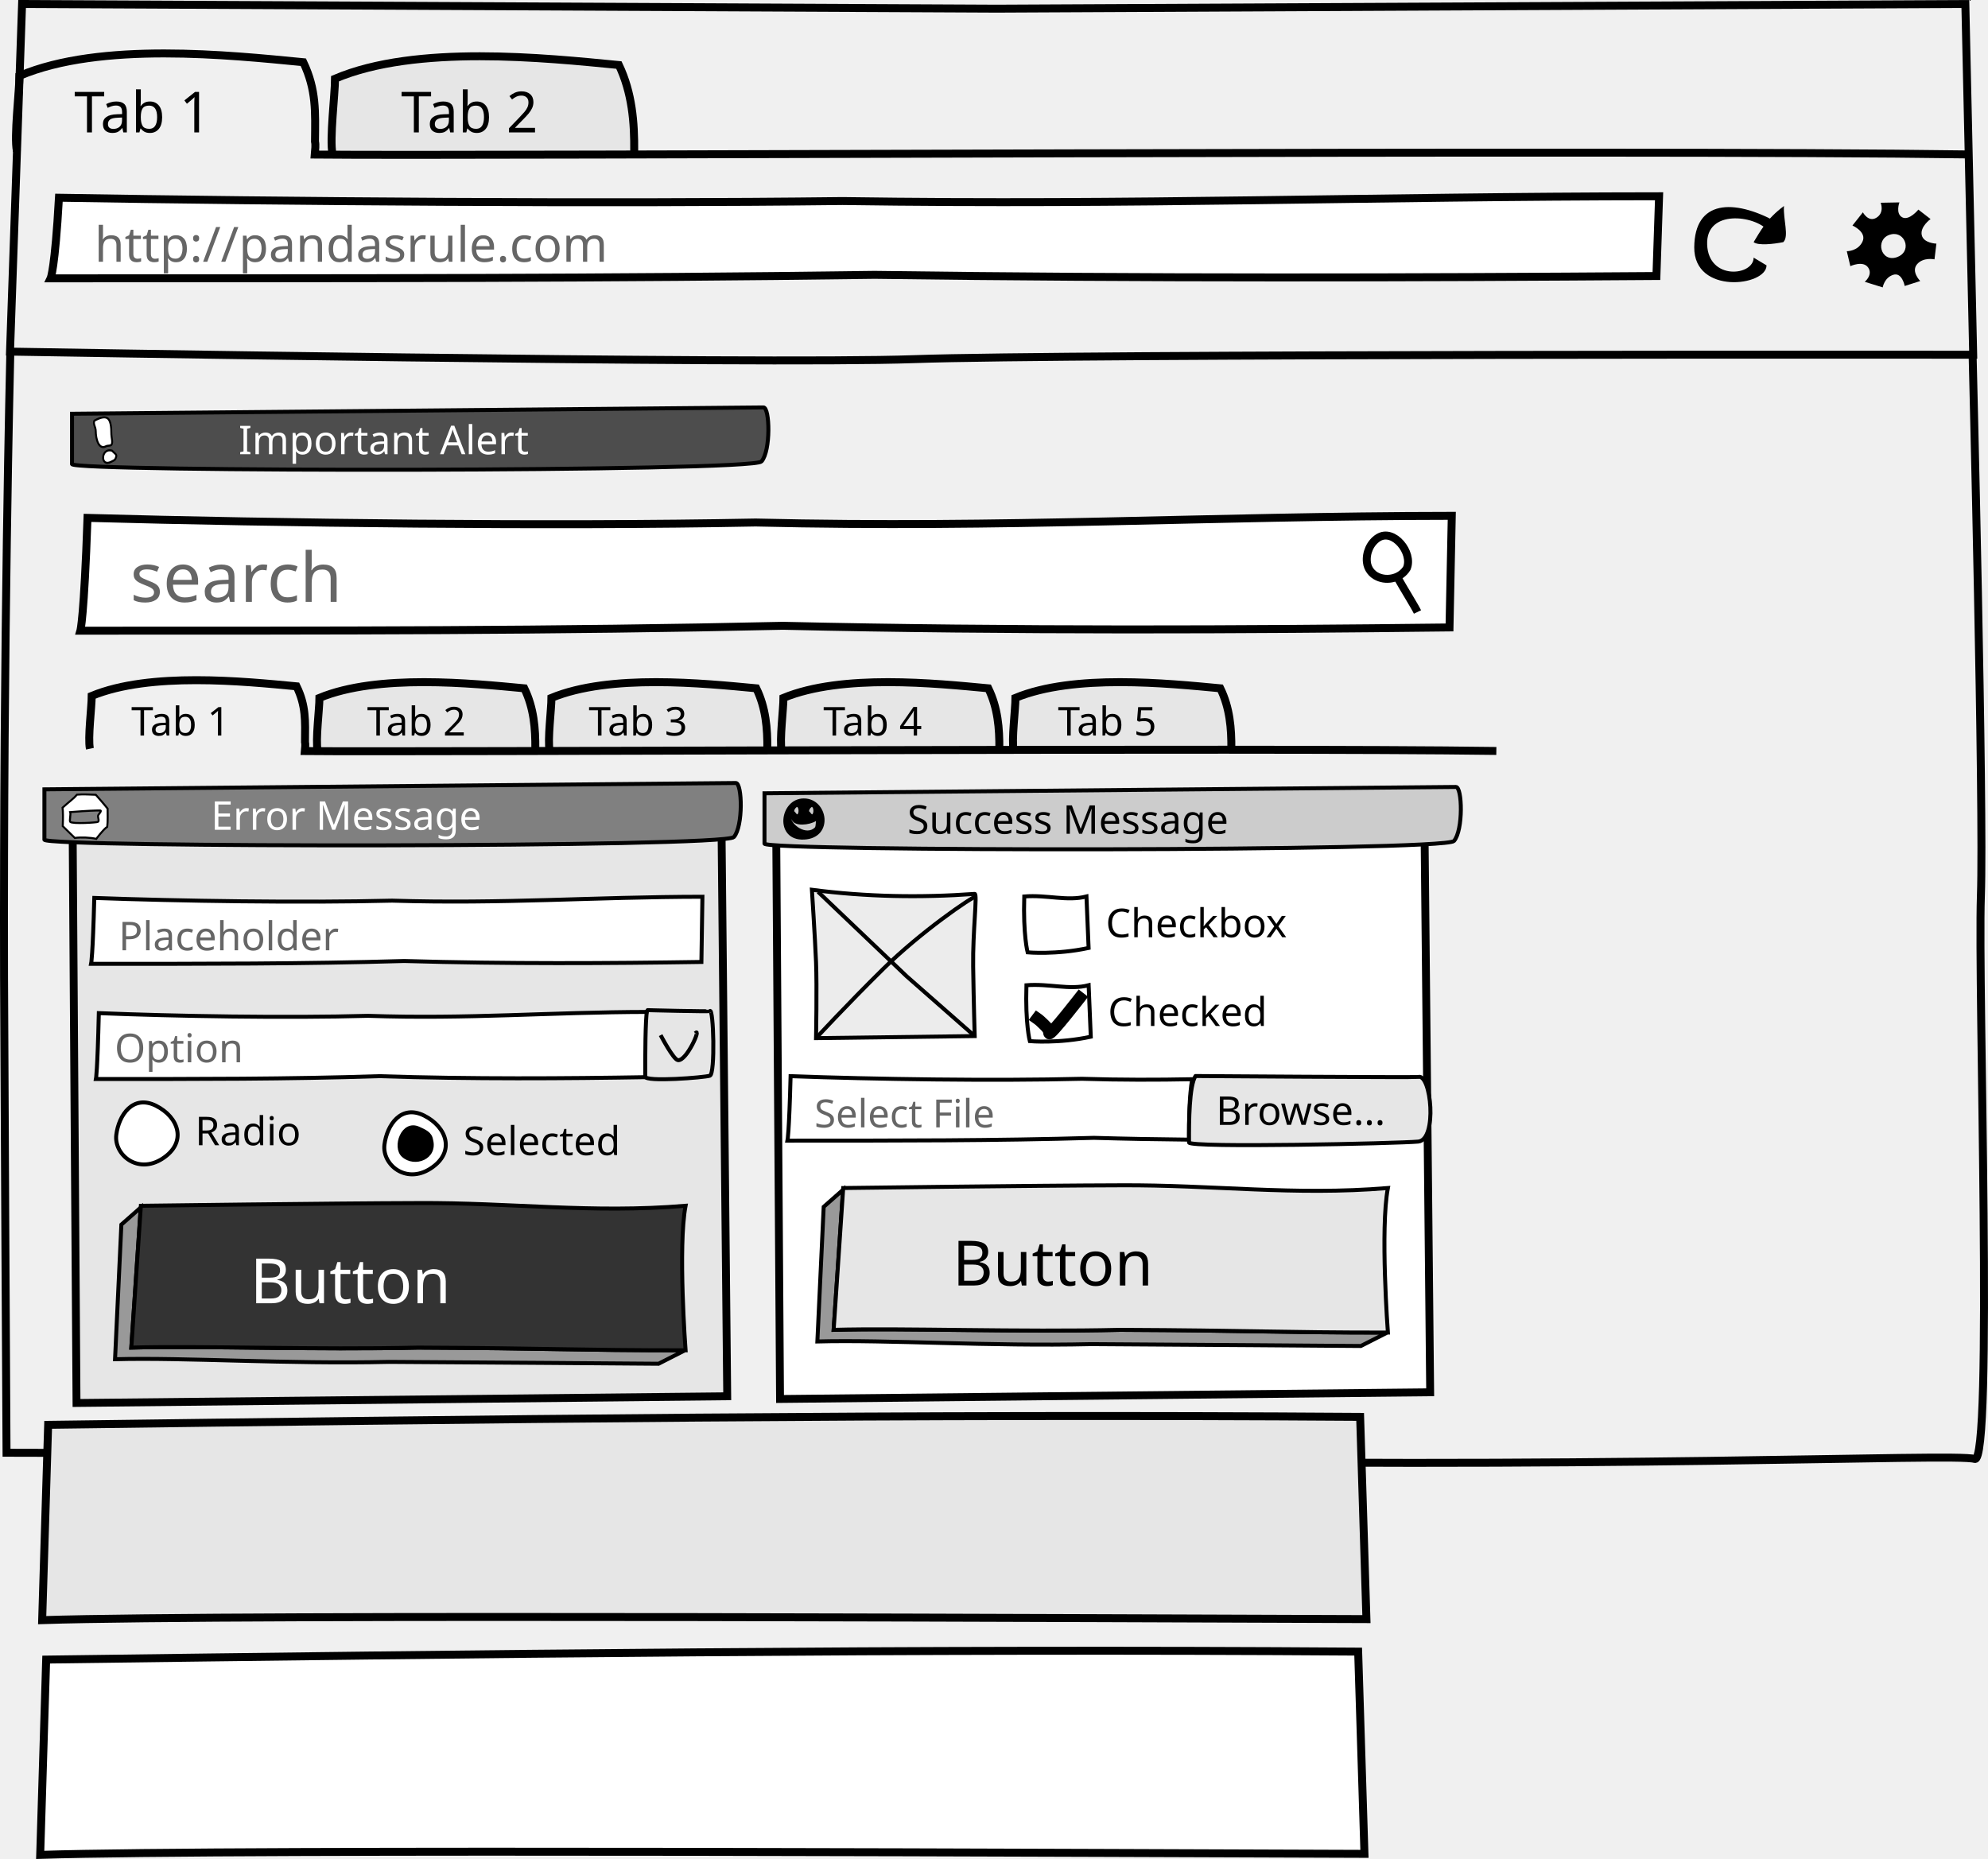
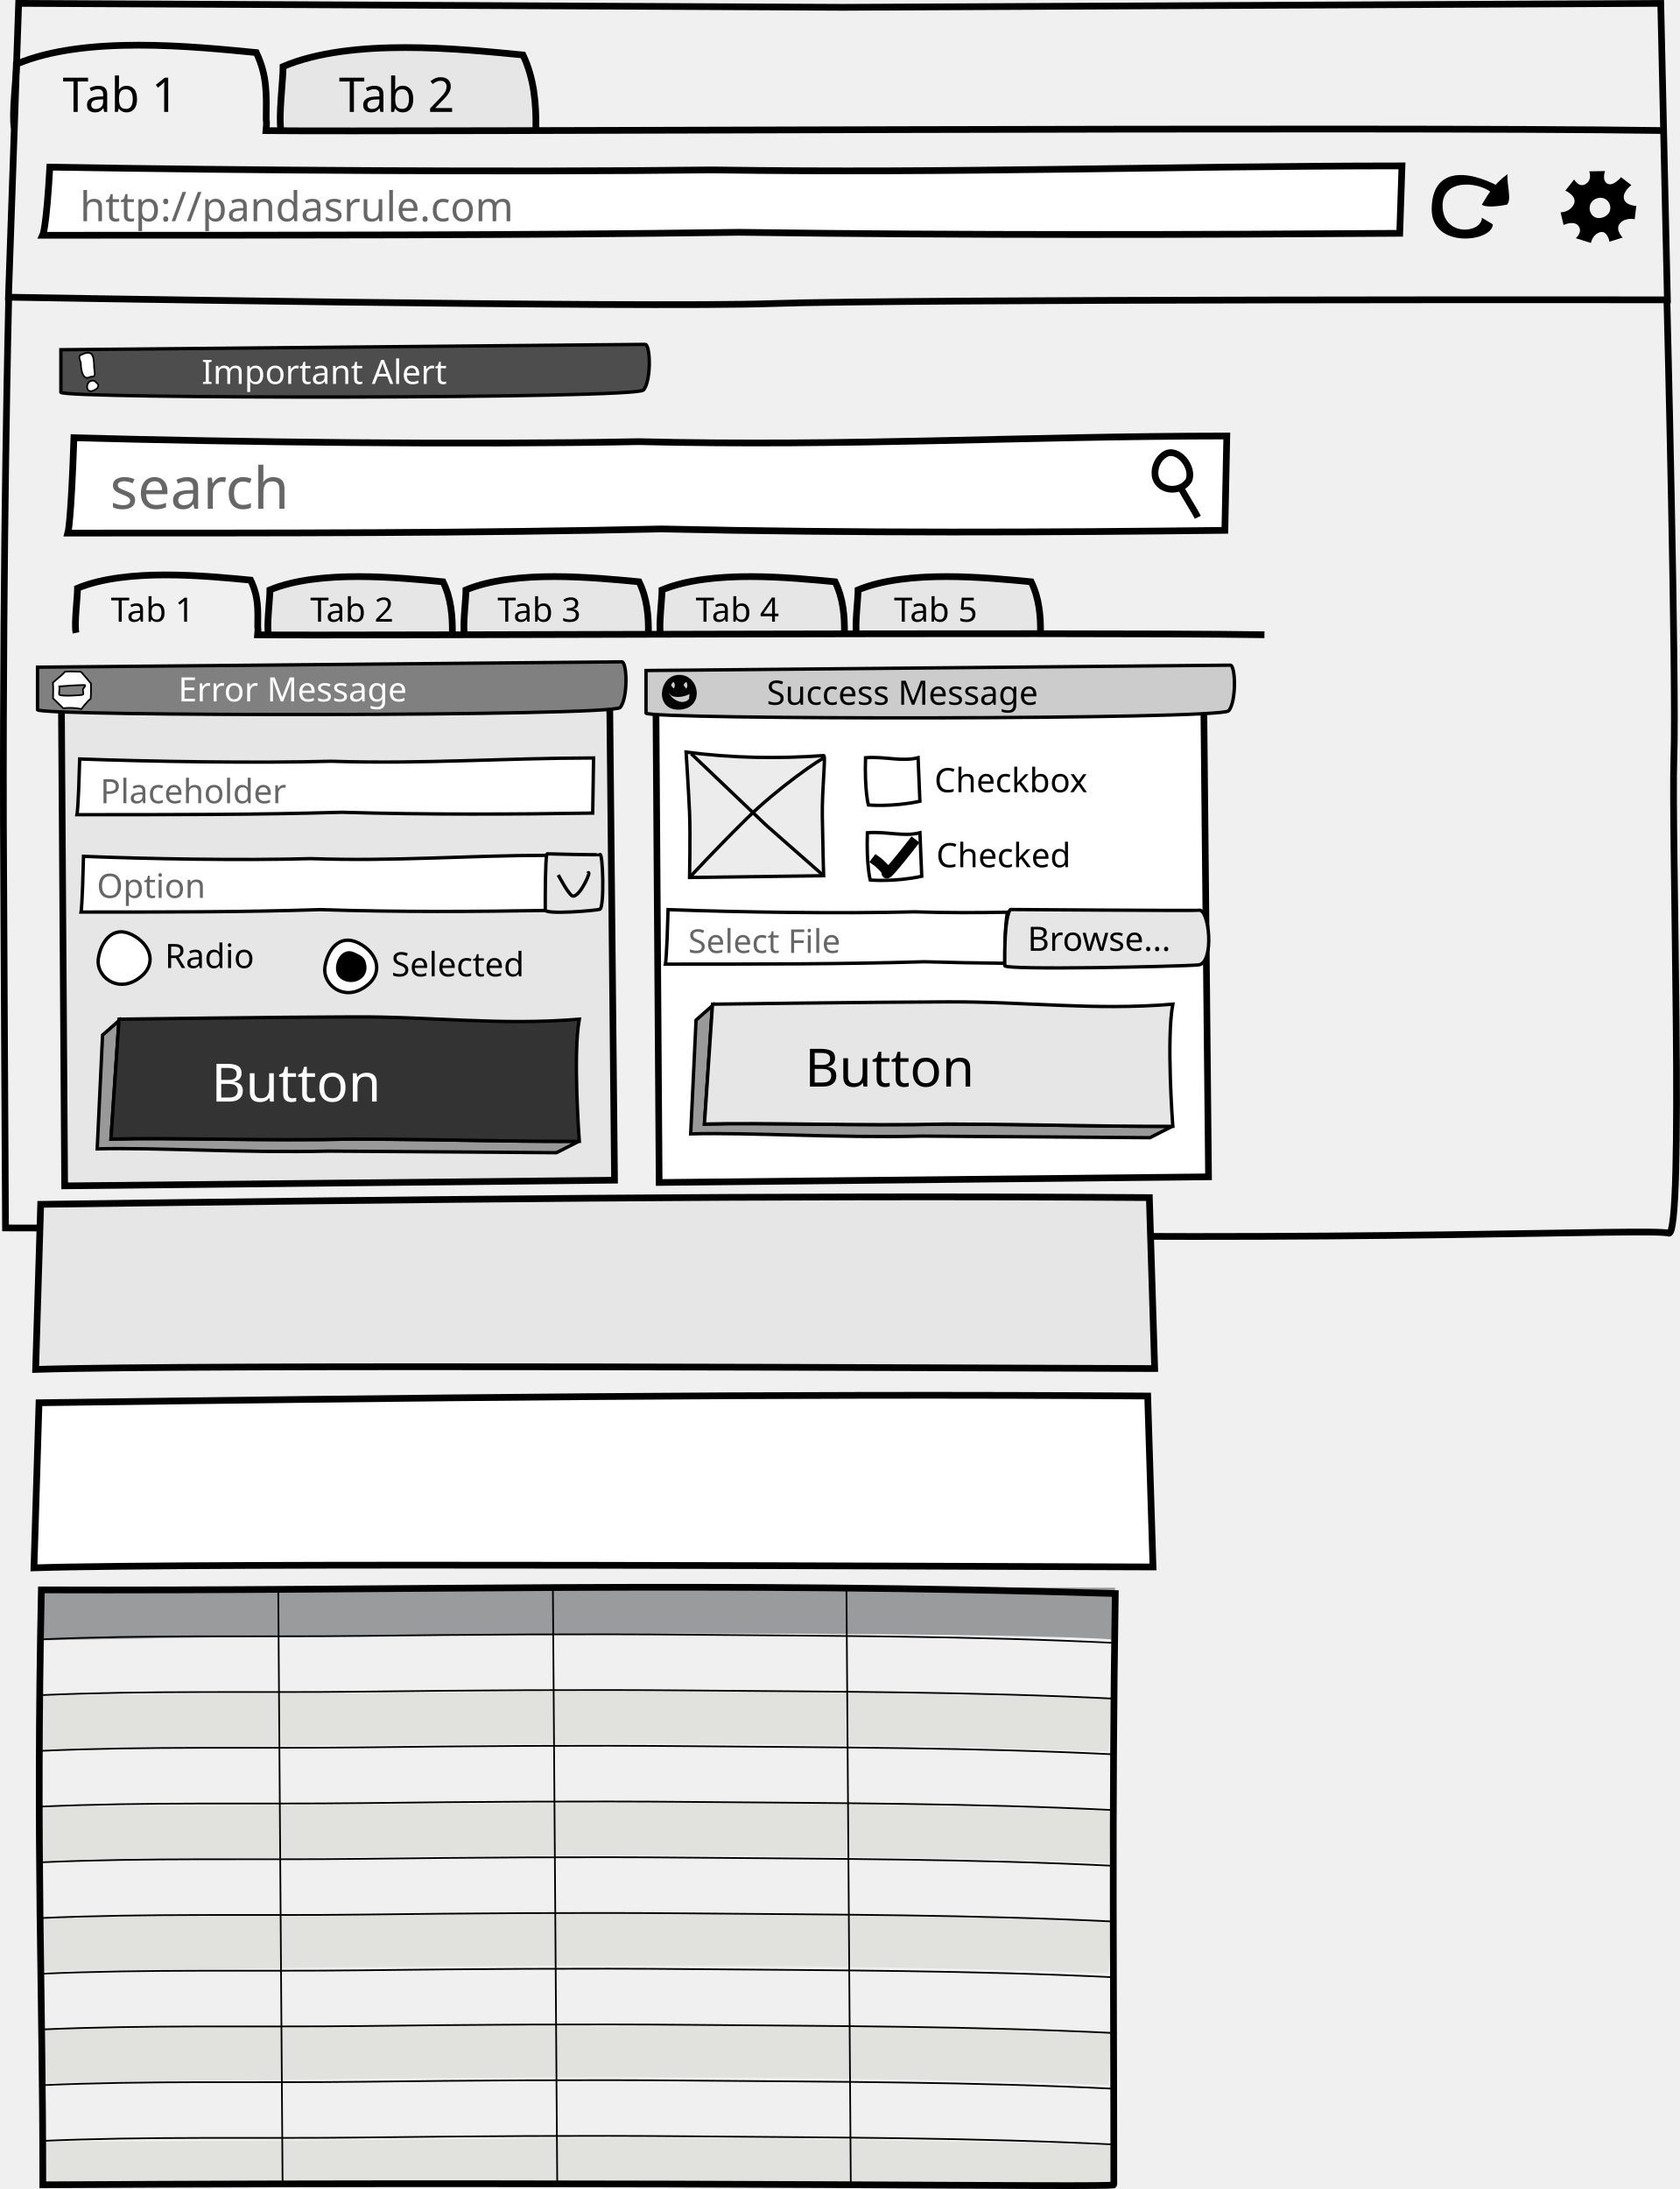
- <svg xmlns="http://www.w3.org/2000/svg" xmlns:xlink="http://www.w3.org/1999/xlink" width="1000.381" height="935.552" id="svg1599" version="1.1">
+ <svg xmlns="http://www.w3.org/2000/svg" xmlns:xlink="http://www.w3.org/1999/xlink" width="1000.381" height="1303.327" id="svg1599" version="1.1">
  <defs id="defs1601">
    </defs>
  <g id="layer1" transform="translate(124.9338,142.7008)">
    <g id="use3384" transform="matrix(0.9905763,0,0,0.9905763,-0.4139897,8.036488)">
      <path d="M -86.834,560.605 243.722,557.196 240.695,255.533 -88.865,259.619 -86.834,560.605 Z" id="path17726" style="fill:#e6e6e6;fill-opacity:1;stroke:#000000;stroke-width:4;stroke-linecap:butt;stroke-linejoin:miter;stroke-opacity:1" />
    </g>
    <use transform="matrix(0.5594411,0,0,0.2722469,715.7466,207.4875)" height="1" width="1" y="0" x="0" xlink:href="#g6779" id="use12916" />
    <use id="use12347" xlink:href="#g11488" x="0" y="0" width="1" height="1" transform="matrix(0.7279579,0,0,0.7279579,-60.68836,-55.56802)" />
    <g id="use3347" transform="translate(898.466,-202.6693)">
      <path id="path17524" d="m -704.258,136.381 c 0.141,-14.94 -1.055,-29.683 -7.701,-43.685 -36.964,-3.584 -102.038,-10.476 -142.857,6.877 0,7.886 -2.828,30.415 -1.26,37.913" style="fill:#e6e6e6;fill-opacity:1;stroke:#000000;stroke-width:4;stroke-linecap:butt;stroke-linejoin:miter;stroke-opacity:1" />
      <path style="fill:none;stroke:#000000;stroke-width:4;stroke-linecap:butt;stroke-linejoin:miter;stroke-opacity:1" d="m -34.038,137.681 c -167.126,-2.419 -748.871,0.919 -830.961,0.076 0.215,-2.454 0.495,-4.93 0.111,-6.539 0.141,-14.94 0.763,-25.94 -5.883,-39.942 -36.965,-3.584 -102.038,-10.476 -142.857,6.877 0,7.886 -2.828,30.415 -1.26,37.913" id="path17526" />
      <text transform="scale(0.9856408,1.014568)" xml:space="preserve" style="font-size:28.122px;font-style:normal;font-weight:normal;line-height:125%;letter-spacing:0px;word-spacing:0px;fill:#000000;fill-opacity:1;stroke:none;font-family:Architects Daughter;-inkscape-font-specification:Architects Daughter" x="-1000.442" y="124.779" id="text17528">
        <tspan id="tspan17530" x="-1000.442" y="124.779">Tab 1</tspan>
      </text>
      <text transform="scale(0.9856408,1.014568)" id="text17532" y="124.779" x="-833.559" style="font-size:28.122px;font-style:normal;font-weight:normal;line-height:125%;letter-spacing:0px;word-spacing:0px;fill:#000000;fill-opacity:1;stroke:none;font-family:Architects Daughter;-inkscape-font-specification:Architects Daughter" xml:space="preserve">
        <tspan y="124.779" x="-833.559" id="tspan17534">Tab 2</tspan>
      </text>
      <path style="fill:#ffffff;stroke:#000000;stroke-width:4;stroke-linecap:butt;stroke-linejoin:miter;stroke-opacity:1" d="m -993.733,159.477 c -2.021,36.06 -4.2,40.563 -4.2,40.563 150.58,-0.012 281.598,0.07 414.622,-1.757 135.685,1.852 273.011,1.445 393.437,0.593 l 1.341,-40.14 c -145.624,0.099 -263.4,4.516 -410.916,2.404 C -719.253,162.554 -882.201,161.363 -993.733,159.477 Z" id="path17536" />
      <text xml:space="preserve" style="font-size:24.46px;font-style:normal;font-weight:normal;line-height:125%;letter-spacing:0px;word-spacing:0px;fill:#666666;fill-opacity:1;stroke:none;font-family:Architects Daughter;-inkscape-font-specification:Architects Daughter" x="-975.809" y="191.692" id="text17538">
        <tspan id="tspan17540" x="-975.809" y="191.692">http://pandasrule.com</tspan>
      </text>
      <g transform="matrix(0.3383829,0,0,0.3383829,108.4591,-0.205752)" id="g17542">
        <path style="fill:#000000;stroke:none" d="m -692.937,537.938 c -13.934,2.786 -37.463,5.579 -44.148,0 9.482,-15.374 19.206,-34.617 45.108,-53.746 C -693.227,505.014 -684.075,529.075 -692.937,537.938 Z" id="path17544" />
        <path style="fill:#000000;stroke:none" d="m -715.971,520.662 c 3.363,-9.018 7.451,-9.371 11.517,-13.436 -61.886,-33.563 -120.405,-32.586 -120.928,38.39 -0.523,70.975 107.492,57.986 107.492,26.873 l -19.195,-11.517 c 0,27.188 -66.889,34.341 -69.102,-19.195 C -808.4,488.241 -734.618,498.228 -715.971,520.662 Z" id="path17546" />
      </g>
      <path id="path17548" d="m -67.599,161.831 -9.417,0.171 c 0,0 2.008,4.921 -2.086,7.496 -4.093,2.575 -6.877,-2.679 -6.877,-2.679 l -5.25,6.642 c 0,0 7.372,3.235 5.04,8.131 -2.332,4.896 -7.883,4.798 -7.883,4.798 l 1.783,7.526 c 0,0 6.398,-2.997 8.953,0.683 2.555,3.68 -1.695,7.194 -1.695,7.194 l 9.031,2.811 c 0,0 0.779,-4.885 5.275,-6.335 4.496,-1.45 5.783,5.622 5.783,5.622 l 7.824,-2.489 c 0,0 -4.74,-4.736 -1.612,-8.438 3.128,-3.702 8.782,-2.474 8.782,-2.474 l 0.962,-7.906 c 0,0 -6.56,-0.177 -7.39,-4.392 -0.83,-4.215 4.454,-7.98 4.454,-7.98 l -6.135,-4.758 c 0,0 -4.678,5.769 -8.147,3.87 C -69.671,167.423 -67.599,161.831 -67.599,161.831 z m -2.764,15.896 c 6.213,-0.082 8.794,9.194 1.465,11.684 -8.087,2.748 -11.114,-8.925 -3.502,-11.342 C -71.687,177.842 -71.006,177.735 -70.363,177.727 Z" style="fill:#000000;stroke:none" />
      <path id="path17550" d="m -34.421,61.978 -487.369,2.347 -490.498,-2.347 -6.071,174.944 c 0,0 377.72,6.497 455.086,3.782 C -485.909,237.99 -30.472,238.487 -30.472,238.487 Z" style="fill:none;stroke:#000000;stroke-width:4;stroke-linecap:butt;stroke-linejoin:miter;stroke-opacity:1" />
      <path id="path17552" d="m -1018.237,238.694 c 0,0 -3.542,144.46 -3.129,312.918 0.058,23.469 1.255,239.464 1.255,239.464 0,0 391.483,0.707 513.185,3.129 286.417,5.701 467.812,-3.129 477.199,0 9.388,3.129 1.565,-237.817 3.129,-283.19 1.565,-45.373 -4.156,-272.19 -4.156,-272.19" style="fill:none;stroke:#000000;stroke-width:4;stroke-linecap:butt;stroke-linejoin:miter;stroke-opacity:1" />
    </g>
    <g id="use3407" transform="matrix(0.9897044,0,0,0.9897044,-0.1787352,8.479564)">
      <path style="fill:#ffffff;stroke:#000000;stroke-width:4;stroke-linecap:butt;stroke-linejoin:miter;stroke-opacity:1" id="path17732" d="M 270.553,558.62 601.109,555.21 598.082,253.547 268.522,257.633 270.553,558.62 Z" />
    </g>
    <g id="use3444" transform="translate(-101.1804,120.889)">
      <path style="fill:#e6e6e6;fill-opacity:1;stroke:#000000;stroke-width:4;stroke-linecap:butt;stroke-linejoin:miter;stroke-opacity:1" d="m 245.628,113.427 c 0.102,-10.472 -0.761,-20.807 -5.556,-30.622 -26.671,-2.512 -73.624,-7.343 -103.077,4.82 0,5.528 -2.041,21.32 -0.909,26.576" id="path17680" />
      <path id="path17682" d="m 362.375,113.427 c 0.102,-10.472 -0.761,-20.807 -5.556,-30.622 -26.671,-2.512 -73.624,-7.343 -103.077,4.82 0,5.528 -2.041,21.32 -0.909,26.576" style="fill:#e6e6e6;fill-opacity:1;stroke:#000000;stroke-width:4;stroke-linecap:butt;stroke-linejoin:miter;stroke-opacity:1" />
      <path style="fill:#e6e6e6;fill-opacity:1;stroke:#000000;stroke-width:4;stroke-linecap:butt;stroke-linejoin:miter;stroke-opacity:1" d="m 479.123,113.427 c 0.102,-10.472 -0.761,-20.807 -5.556,-30.622 -26.671,-2.512 -73.624,-7.343 -103.077,4.82 0,5.528 -2.041,21.32 -0.909,26.576" id="path17684" />
      <path id="path17686" d="m 595.871,113.427 c 0.102,-10.472 -0.761,-20.807 -5.556,-30.622 -26.671,-2.512 -73.624,-7.343 -103.077,4.82 0,5.528 -2.041,21.32 -0.909,26.576" style="fill:#e6e6e6;fill-opacity:1;stroke:#000000;stroke-width:4;stroke-linecap:butt;stroke-linejoin:miter;stroke-opacity:1" />
      <path id="path17688" d="m 729.217,114.338 c -120.588,-1.696 -540.339,0.644 -599.57,0.053 0.155,-1.72 0.357,-3.456 0.08,-4.584 0.102,-10.472 0.551,-18.183 -4.245,-27.998 -26.671,-2.512 -73.624,-7.343 -103.077,4.82 0,5.528 -2.041,21.32 -0.909,26.576" style="fill:none;stroke:#000000;stroke-width:4;stroke-linecap:butt;stroke-linejoin:miter;stroke-opacity:1" />
      <text id="text17690" y="106.569" x="42.285" style="font-size:20px;font-style:normal;font-weight:normal;line-height:125%;letter-spacing:0px;word-spacing:0px;fill:#000000;fill-opacity:1;stroke:none;font-family:Architects Daughter;-inkscape-font-specification:Architects Daughter" xml:space="preserve">
        <tspan y="106.569" x="42.285" id="tspan17692">Tab 1</tspan>
      </text>
      <text xml:space="preserve" style="font-size:20px;font-style:normal;font-weight:normal;line-height:125%;letter-spacing:0px;word-spacing:0px;fill:#000000;fill-opacity:1;stroke:none;font-family:Architects Daughter;-inkscape-font-specification:Architects Daughter" x="160.968" y="106.569" id="text17694">
        <tspan id="tspan17696" x="160.968" y="106.569">Tab 2</tspan>
      </text>
      <text id="text17698" y="106.569" x="272.469" style="font-size:20px;font-style:normal;font-weight:normal;line-height:125%;letter-spacing:0px;word-spacing:0px;fill:#000000;fill-opacity:1;stroke:none;font-family:Architects Daughter;-inkscape-font-specification:Architects Daughter" xml:space="preserve">
        <tspan y="106.569" x="272.469" id="tspan17700">Tab 3</tspan>
      </text>
      <text xml:space="preserve" style="font-size:20px;font-style:normal;font-weight:normal;line-height:125%;letter-spacing:0px;word-spacing:0px;fill:#000000;fill-opacity:1;stroke:none;font-family:Architects Daughter;-inkscape-font-specification:Architects Daughter" x="390.528" y="106.569" id="text17702">
        <tspan id="tspan17704" x="390.528" y="106.569">Tab 4</tspan>
      </text>
      <text id="text17706" y="106.569" x="508.587" style="font-size:20px;font-style:normal;font-weight:normal;line-height:125%;letter-spacing:0px;word-spacing:0px;fill:#000000;fill-opacity:1;stroke:none;font-family:Architects Daughter;-inkscape-font-specification:Architects Daughter" xml:space="preserve">
        <tspan y="106.569" x="508.587" id="tspan17708">Tab 5</tspan>
      </text>
    </g>
    <g id="use3516" transform="matrix(0.7279579,0,0,0.7279579,457.8327,-109.4618)">
      <path id="path17850" d="m -239.308,569.473 c 0,0 2.137,32.762 2.849,49.856 0.712,17.093 0,52.705 0,52.705 l 109.683,-1.424 c 0,0 -0.712,-23.86 -1.068,-48.075 -0.356,-24.216 3.078,-50.357 1.068,-50.212 C -164.287,575.022 -201.797,574.368 -239.308,569.473 Z" style="fill:#ececec;stroke:#000000;stroke-width:2.747;stroke-linecap:butt;stroke-linejoin:miter;stroke-opacity:1" />
      <path id="path17852" d="M -126.776,670.609 -173.783,629.3 -235.035,570.897" style="fill:#e6e6e6;fill-opacity:1;stroke:#000000;stroke-width:2.747;stroke-linecap:butt;stroke-linejoin:miter;stroke-opacity:1" />
      <path id="path17854" d="m -125.352,573.746 c -3.561,0.712 -38.816,24.928 -64.635,50.39 -25.818,25.462 -46.473,47.897 -46.473,47.897" style="fill:none;stroke:#000000;stroke-width:2.747;stroke-linecap:butt;stroke-linejoin:miter;stroke-opacity:1" />
    </g>
    <g id="use3544" transform="translate(535.6408,-494.7279)">
      <path id="path17784" d="m -589.75,959.719 -9.75,8.594 -3.188,67.75 c 35.52,-0.946 86.523,2.526 137.781,1.344 32.919,0.143 135.719,0.938 135.719,0.938 l 12.156,-6.188 c 0,0 -0.166,-0.441 -0.219,-0.562 -54.074,-0.023 -67.819,-1.088 -132.969,-1.375 -51.281,1.198 -108.746,-0.959 -144.281,0 L -589.75,959.719 Z" style="fill:#999999;stroke:#000000;stroke-width:2;stroke-linecap:butt;stroke-linejoin:miter;stroke-opacity:1" />
      <path id="path17786" d="m -594.494,1030.214 c 35.535,-0.959 92.981,1.198 144.262,0 65.866,0.29 79.066,1.373 134.645,1.373 0,0 -3.922,-52.192 0,-72.74 -47.473,3.93 -87.71,-1.649 -134.645,-1.372 C -493.667,957.58 -589.686,958.846 -589.686,958.846 Z" style="fill:#333333;stroke:#000000;stroke-width:2;stroke-linecap:butt;stroke-linejoin:miter;stroke-opacity:1" />
      <text xml:space="preserve" style="font-size:31.436px;font-style:normal;font-weight:normal;text-align:center;line-height:125%;letter-spacing:0px;word-spacing:0px;text-anchor:middle;fill:#ffffff;fill-opacity:1;stroke:none;font-family:Architects Daughter;-inkscape-font-specification:Architects Daughter" x="-455.604" y="1007.898" id="text17788">
        <tspan id="tspan17790" x="-455.604" y="1007.898">Button</tspan>
      </text>
    </g>
    <g id="use3573" transform="translate(889.0571,-503.6626)">
      <path style="fill:#999999;stroke:#000000;stroke-width:2;stroke-linecap:butt;stroke-linejoin:miter;stroke-opacity:1" d="m -589.75,959.719 -9.75,8.594 -3.188,67.75 c 35.52,-0.946 86.523,2.526 137.781,1.344 32.919,0.143 135.719,0.938 135.719,0.938 l 12.156,-6.188 c 0,0 -0.166,-0.441 -0.219,-0.562 -54.074,-0.023 -67.819,-1.088 -132.969,-1.375 -51.281,1.198 -108.746,-0.959 -144.281,0 L -589.75,959.719 Z" id="path17796" />
      <path style="fill:#e6e6e6;stroke:#000000;stroke-width:2;stroke-linecap:butt;stroke-linejoin:miter;stroke-opacity:1" d="m -594.494,1030.214 c 35.535,-0.959 92.981,1.198 144.262,0 65.866,0.29 79.066,1.373 134.645,1.373 0,0 -3.922,-52.192 0,-72.74 -47.473,3.93 -87.71,-1.649 -134.645,-1.372 C -493.667,957.58 -589.686,958.846 -589.686,958.846 Z" id="path17798" />
      <text id="text17800" y="1007.898" x="-455.604" style="font-size:31.436px;font-style:normal;font-weight:normal;text-align:center;line-height:125%;letter-spacing:0px;word-spacing:0px;text-anchor:middle;fill:#000000;fill-opacity:1;stroke:none;font-family:Architects Daughter;-inkscape-font-specification:Architects Daughter" xml:space="preserve">
        <tspan y="1007.898" x="-455.604" id="tspan17802">Button</tspan>
      </text>
    </g>
    <g id="use3605" transform="translate(196.5869,-530.9489)">
      <path id="path17822" d="m 76.312,929.844 c -0.751,28.847 -1.562,32.438 -1.562,32.438 55.989,-0.01 104.727,0.055 154.188,-1.406 15.975,0.469 31.996,0.753 47.875,0.906 -0.048,-9.124 0.117,-22.407 1.594,-30.406 -17.738,0.333 -35.886,0.385 -55.469,-0.219 C 178.392,932.289 117.782,931.352 76.312,929.844 Z" style="fill:#ffffff;stroke:#000000;stroke-width:2;stroke-linecap:butt;stroke-linejoin:miter;stroke-opacity:1" />
      <text xml:space="preserve" style="font-size:19.567px;font-style:normal;font-weight:normal;line-height:125%;letter-spacing:0px;word-spacing:0px;fill:#666666;fill-opacity:1;stroke:none;font-family:Architects Daughter;-inkscape-font-specification:Architects Daughter" x="88.316" y="955.613" id="text17824">
        <tspan id="tspan17826" x="88.316" y="955.613">Select File</tspan>
      </text>
      <g transform="translate(13.41583,46.95539)" id="g17828">
        <path style="fill:#e6e6e6;fill-opacity:1;stroke:#000000;stroke-width:2;stroke-linecap:butt;stroke-linejoin:miter;stroke-opacity:1" d="m 266.647,882.81 c -3.155,4.82 -3.334,22.938 -3.249,33.457 0.021,2.785 105.589,0.465 115.336,-0.465 9.747,-0.929 6.498,-34.387 0,-32.528 C 377.585,883.603 265.023,882.81 266.647,882.81 Z" id="path17830" />
        <text xml:space="preserve" style="font-size:20px;font-style:normal;font-weight:normal;line-height:125%;letter-spacing:0px;word-spacing:0px;fill:#000000;fill-opacity:1;stroke:none;font-family:Architects Daughter;-inkscape-font-specification:Architects Daughter" x="276.971" y="907.403" id="text17832">
          <tspan id="tspan17834" x="276.971" y="907.403">Browse...</tspan>
        </text>
      </g>
    </g>
    <g id="use3637" transform="translate(206.8141,-570.0537)">
      <path id="path17870" d="m 52.95,826.583 0,25.34 c 0,4.001 342.209,4.001 346.94,-1.334 C 404.621,845.254 404.098,823.363 400.874,823.393 Z" style="fill:#cccccc;stroke:#000000;stroke-width:2;stroke-linecap:butt;stroke-linejoin:miter;stroke-opacity:1" />
      <text id="text17872" y="846.952" x="124.85" style="font-size:40px;font-style:normal;font-weight:normal;line-height:125%;letter-spacing:0px;word-spacing:0px;fill:#000000;fill-opacity:1;stroke:none;font-family:sans-serif" xml:space="preserve">
        <tspan style="font-size:20px;fill:#000000;font-family:Architects Daughter;-inkscape-font-specification:Architects Daughter" y="846.952" x="124.85" id="tspan17874">Success Message</tspan>
      </text>
      <path id="path17876" d="m 72.705,829.669 c 11.739,-0.039 14.693,18.963 0.184,19.703 C 58.38,850.112 60.966,829.709 72.705,829.669 z m 4.058,3.323 c -0.451,0.035 -0.998,0.461 -1.62,1.486 -0.572,1.717 -0.285,1.503 0,1.503 0.167,0 1.344,2.413 2.254,1.503 C 78.583,836.297 78.115,832.887 76.762,832.992 z m -7.481,0 c -0.451,0.035 -0.998,0.461 -1.62,1.486 -0.572,1.717 -0.285,1.503 0,1.503 0.167,0 1.344,2.413 2.254,1.503 C 71.103,836.297 70.634,832.887 69.282,832.992 z m -3.59,4.742 c -0.084,-0.033 -0.134,0.037 -0.134,0.251 0,4.714 8.411,10.842 13.124,6.128 0.801,-0.801 0.477,-4.043 0.868,-4.826 -1.899,2.302 -9.452,3.672 -11.805,1.319 C 67.091,839.952 66.057,837.878 65.692,837.734 Z" style="fill:#000000;stroke:#000000;stroke-width:1px;stroke-linecap:butt;stroke-linejoin:miter;stroke-opacity:1" />
    </g>
    <g id="use3666" transform="translate(627.8988,-864.8477)">
      <path style="fill:#808080;stroke:#000000;stroke-width:2;stroke-linecap:butt;stroke-linejoin:miter;stroke-opacity:1" d="m -730.486,1119.391 0,25.34 c 0,4.001 342.209,4.001 346.94,-1.334 C -378.815,1138.063 -379.338,1116.172 -382.561,1116.201 Z" id="path17714" />
      <text xml:space="preserve" style="font-size:40px;font-style:normal;font-weight:normal;line-height:125%;letter-spacing:0px;word-spacing:0px;fill:#ffffff;fill-opacity:1;stroke:none;font-family:sans-serif" x="-646.674" y="1139.76" id="text17716">
        <tspan id="tspan17718" x="-646.674" y="1139.76" style="font-size:20px;fill:#ffffff;font-family:Architects Daughter;-inkscape-font-specification:Architects Daughter">Error Message</tspan>
      </text>
      <path id="path17720" d="m -711.719,1121.938 c -0.79,0.015 -1.598,0.052 -2.375,0.125 -1.559,1.905 -3.5,3.166 -7.25,6.531 0.221,1.964 0.264,5.002 0.094,9.312 1.843,1.799 3.829,3.748 6.062,5.938 3.107,-0.433 7.706,-0.249 10.812,0.469 0,0 3.374,-4.645 5.5,-6.062 0.324,-2.862 0.216,-6.295 0.188,-9.156 -2.562,-3.203 -4.097,-4.848 -5.938,-6.969 C -706.955,1122.06 -709.347,1121.891 -711.719,1121.938 z m 7.562,8.094 c 1.255,-0.027 2.062,-0.021 2.062,0.094 0,1.044 -1.406,1.768 -1.406,2.812 0,0.934 0.661,2.152 0,2.812 -0.339,0.339 -12.819,1.181 -14,0 -0.484,-0.484 0.375,-3.783 0,-4.906 C -715.672,1130.679 -707.92,1130.112 -704.156,1130.031 Z" style="fill:#ffffff;stroke:#000000;stroke-width:1" />
    </g>
    <g id="use3697" transform="translate(641.7972,-1006.218)">
      <path id="path17602" d="m -730.486,1071.744 0,25.34 c 0,4.001 342.209,4.001 346.94,-1.334 C -378.815,1090.415 -379.338,1068.524 -382.561,1068.554 Z" style="fill:#4d4d4d;stroke:#000000;stroke-width:2;stroke-linecap:butt;stroke-linejoin:miter;stroke-opacity:1" />
      <text id="text17604" y="1092.113" x="-646.674" style="font-size:40px;font-style:normal;font-weight:normal;line-height:125%;letter-spacing:0px;word-spacing:0px;fill:#ffffff;fill-opacity:1;stroke:none;font-family:sans-serif" xml:space="preserve">
        <tspan style="font-size:20px;fill:#ffffff;font-family:Architects Daughter;-inkscape-font-specification:Architects Daughter" y="1092.113" x="-646.674" id="tspan17606">Important Alert</tspan>
      </text>
      <g transform="matrix(0.6241597,0,0,0.6727383,-1507.521,837.2289)" id="g17608">
        <path style="fill:#ffffff;stroke:#000000;stroke-width:1.543px;stroke-linecap:butt;stroke-linejoin:miter;stroke-opacity:1" d="m 1262.947,353.769 c -1.232,2.454 1.096,4.807 1.096,7.671 0,6.282 2.568,14.332 8.219,11.506 1.363,-0.682 3.543,-0.256 4.383,-1.096 1.435,-1.435 0,-6.005 0,-7.671 C 1276.645,351.844 1273.978,348.253 1262.947,353.769 Z" id="path17610" />
        <path style="fill:#ffffff;stroke:#000000;stroke-width:1.543px;stroke-linecap:butt;stroke-linejoin:miter;stroke-opacity:1" d="m 1277.193,376.234 c -9.131,-2.598 -9.87,12.88 -0.548,8.219 1.166,-0.583 2.707,-1.03 3.288,-2.192 C 1281.632,378.861 1280.14,379.181 1277.193,376.234 Z" id="path17612" />
      </g>
    </g>
    <g id="use3727" transform="translate(252.0048,-761.6856)">
      <path id="path17738" d="m -329.489,1070.882 c -0.768,29.485 -1.596,33.167 -1.596,33.167 57.227,-0.01 107.02,0.057 157.575,-1.437 51.567,1.514 103.757,1.182 149.525,0.485 l 0.51,-32.821 c -55.344,0.081 -100.104,3.692 -156.167,1.965 C -225.174,1073.398 -287.102,1072.424 -329.489,1070.882 Z" style="fill:#ffffff;stroke:#000000;stroke-width:2;stroke-linecap:butt;stroke-linejoin:miter;stroke-opacity:1" />
      <text id="text17740" y="1097.224" x="-317.233" style="font-size:20px;font-style:normal;font-weight:normal;line-height:125%;letter-spacing:0px;word-spacing:0px;fill:#666666;fill-opacity:1;stroke:none;font-family:Architects Daughter;-inkscape-font-specification:Architects Daughter" xml:space="preserve">
        <tspan y="1097.224" x="-317.233" id="tspan17742">Placeholder</tspan>
      </text>
    </g>
    <use id="use6993" xlink:href="#g4935" transform="translate(16.11584,-536.1914)" x="0" y="0" width="1" height="1" />
    <g id="use7945" transform="translate(251.5577,-759.7958)">
      <path id="path17748" d="m -326.762,1126.959 c -0.694,29.485 -1.443,33.167 -1.443,33.167 51.739,-0.01 96.756,0.057 142.462,-1.437 46.621,1.514 93.805,1.182 135.183,0.485 l 0.461,-32.821 c -50.036,0.081 -90.503,3.692 -141.189,1.965 C -232.452,1129.475 -288.44,1128.501 -326.762,1126.959 Z" style="fill:#ffffff;stroke:#000000;stroke-width:2;stroke-linecap:butt;stroke-linejoin:miter;stroke-opacity:1" />
      <text id="text17750" y="1151.698" x="-318.835" style="font-size:20px;font-style:normal;font-weight:normal;line-height:125%;letter-spacing:0px;word-spacing:0px;fill:#666666;fill-opacity:1;stroke:none;font-family:Architects Daughter;-inkscape-font-specification:Architects Daughter" xml:space="preserve">
        <tspan y="1151.698" x="-318.835" id="tspan17752">Option</tspan>
      </text>
      <path style="fill:#e6e6e6;fill-opacity:1;stroke:#000000;stroke-width:2;stroke-linecap:butt;stroke-linejoin:miter;stroke-opacity:1" d="m -50.881,1125.459 c -0.89,4.82 -0.94,22.938 -0.916,33.457 0.006,2.785 29.783,0.465 32.532,-0.465 2.749,-0.929 1.833,-34.387 10e-7,-32.528 C -19.589,1126.252 -51.339,1125.459 -50.881,1125.459 Z" id="path17754" />
      <path style="fill:none;stroke:#000000;stroke-width:2;stroke-linecap:butt;stroke-linejoin:miter;stroke-opacity:1" d="m -44.052,1138.045 c 0,0 6.404,12.296 8.714,12.586 4.387,0.55 11.948,-16.788 8.713,-13.554" id="path17756" />
    </g>
    <g id="use7975" transform="translate(716.4849,-870.8618)">
      <path style="fill:#ffffff;stroke:#000000;stroke-width:2;stroke-linecap:butt;stroke-linejoin:miter;stroke-opacity:1" d="m -324.91,1223.993 c -0.612,19.508 1.7,28.124 1.7,28.124 0,0 14.403,1.302 30.683,-2.217 l -1.079,-25.907 C -303.322,1226.511 -313.529,1223.06 -324.91,1223.993 Z" id="path17812" />
      <text xml:space="preserve" style="font-size:20px;font-style:normal;font-weight:normal;line-height:125%;letter-spacing:0px;word-spacing:0px;fill:#000000;fill-opacity:1;stroke:none;font-family:Architects Daughter;-inkscape-font-specification:Architects Daughter" x="-283.892" y="1244.502" id="text17814">
        <tspan id="tspan17816" x="-283.892" y="1244.502">Checked</tspan>
      </text>
      <path id="path17818" d="m -321.95,1239.073 c 1.439,1.079 3.046,1.966 4.318,3.238 1.629,1.629 4.191,3.475 4.191,5.779 0,2.176 17.209,-20.128 17.209,-20.128" style="fill:none;stroke:#000000;stroke-width:6;stroke-linecap:butt;stroke-linejoin:miter;stroke-opacity:1" />
    </g>
    <g id="use8003" transform="translate(718.6289,-871.2783)">
      <path id="path17840" d="m -328.149,1179.736 c -0.612,19.508 1.7,28.124 1.7,28.124 0,0 14.403,1.302 30.683,-2.217 l -1.079,-25.907 C -306.56,1182.254 -316.768,1178.803 -328.149,1179.736 Z" style="fill:#ffffff;stroke:#000000;stroke-width:2;stroke-linecap:butt;stroke-linejoin:miter;stroke-opacity:1" />
      <text id="text17842" y="1200.245" x="-287.13" style="font-size:20px;font-style:normal;font-weight:normal;line-height:125%;letter-spacing:0px;word-spacing:0px;fill:#000000;fill-opacity:1;stroke:none;font-family:Architects Daughter;-inkscape-font-specification:Architects Daughter" xml:space="preserve">
        <tspan y="1200.245" x="-287.13" id="tspan17844">Checkbox</tspan>
      </text>
    </g>
    <g id="use8030" transform="translate(76.84981,-766.595)">
      <text xml:space="preserve" style="font-size:20px;font-style:normal;font-weight:normal;line-height:125%;letter-spacing:0px;word-spacing:0px;fill:#000000;fill-opacity:1;stroke:none;font-family:Architects Daughter;-inkscape-font-specification:Architects Daughter" x="-103.615" y="1200.245" id="text17762">
        <tspan id="tspan17764" x="-103.615" y="1200.245">Radio</tspan>
      </text>
      <path id="path17766" d="m -123.316,1180.354 c -11.553,-5.776 -18.704,4.675 -19.948,14.63 -1.244,9.955 10.736,20.129 23.273,11.97 C -107.454,1198.795 -111.763,1186.131 -123.316,1180.354 Z" style="fill:#ffffff;stroke:#000000;stroke-width:2;stroke-linecap:butt;stroke-linejoin:miter;stroke-opacity:1" />
    </g>
    <g id="use8058" transform="translate(211.7893,-806.8928)">
      <text id="text17772" y="1245.506" x="-103.615" style="font-size:20px;font-style:normal;font-weight:normal;line-height:125%;letter-spacing:0px;word-spacing:0px;fill:#000000;fill-opacity:1;stroke:none;font-family:Architects Daughter;-inkscape-font-specification:Architects Daughter" xml:space="preserve">
        <tspan y="1245.506" x="-103.615" id="tspan17774">Selected</tspan>
      </text>
      <path style="fill:#ffffff;stroke:#000000;stroke-width:2;stroke-linecap:butt;stroke-linejoin:miter;stroke-opacity:1" d="m -123.316,1225.616 c -11.553,-5.776 -18.704,4.675 -19.948,14.63 -1.244,9.955 10.736,20.129 23.273,11.97 C -107.454,1244.056 -111.763,1231.392 -123.316,1225.616 Z" id="path17776" />
      <path id="path17778" d="m -119.326,1237.713 c -0.535,-3.401 -3.553,-4.63 -6.583,-6.014 -8.397,-3.835 -13.218,9.726 -8.229,14.283 C -128.09,1251.508 -116.745,1247.142 -119.326,1237.713 Z" style="fill:#000000;stroke:#000000;stroke-width:1px;stroke-linecap:butt;stroke-linejoin:miter;stroke-opacity:1" />
    </g>
    <g id="g17636">
      <path style="fill:#ffffff;stroke:#000000;stroke-width:4;stroke-linecap:butt;stroke-linejoin:miter;stroke-opacity:1" d="m -80.899,117.927 c -1.723,50.465 -3.58,56.766 -3.58,56.766 128.384,-0.009 240.09,0.098 353.506,-2.46 115.685,2.592 232.768,2.023 335.444,0.83 l 1.144,-56.175 c -124.159,0.138 -224.575,6.32 -350.347,3.364 C 153.122,122.233 14.193,120.567 -80.899,117.927 Z" id="path17618" />
      <g transform="translate(139.0258,-146.4833)" id="g17620">
        <path style="fill:none;stroke:#000000;stroke-width:4;stroke-linecap:butt;stroke-linejoin:miter;stroke-opacity:1" d="m 429.585,274.394 c -4.007,2.497 -6.252,7.618 -5.697,12.378 0.34,3.202 2.484,5.987 5.323,7.244 5.034,2.401 11.782,0.686 14.758,-4.26 C 447.196,281.973 437.319,269.522 429.585,274.394 Z" id="path17622" />
        <path style="fill:none;stroke:#000000;stroke-width:4;stroke-linecap:butt;stroke-linejoin:miter;stroke-opacity:1" d="m 439.292,294.475 c 3.02,5.406 8.564,14.244 10.04,17.295" id="path17624" />
      </g>
      <text id="text17626" y="160.189" x="-59.443" style="font-size:34.47px;font-style:normal;font-weight:normal;line-height:125%;letter-spacing:0px;word-spacing:0px;fill:#000000;fill-opacity:1;stroke:none;font-family:sans-serif" xml:space="preserve">
        <tspan style="font-size:34.47px;fill:#666666;font-family:Architects Daughter;-inkscape-font-specification:Architects Daughter" y="160.189" x="-59.443" id="tspan17628">search</tspan>
      </text>
    </g>
    <g id="g17858">
      <path d="m -103.716,672.647 c 95.679,-3.102 561.389,-0.805 666.384,-0.517 l -3.168,-101.777 C 336.822,568.825 112.536,571.533 -100.704,574.36 Z" id="path2241" style="fill:#e6e6e6;fill-opacity:1;stroke:#000000;stroke-width:4;stroke-linecap:butt;stroke-linejoin:miter;stroke-opacity:1" />
    </g>
    <g id="g17863">
      <path style="fill:#ffffff;fill-opacity:1;stroke:#000000;stroke-width:4;stroke-linecap:butt;stroke-linejoin:miter;stroke-opacity:1" id="path2620" d="m -104.709,790.783 c 95.679,-3.102 561.389,-0.805 666.384,-0.517 l -3.168,-101.777 C 335.829,686.962 111.543,689.669 -101.697,692.496 Z" />
    </g>
    <g id="use16792" transform="translate(-44.67343,-30.77501)">
      <path id="path17560" d="m -56.435,897.089 c 108.804,-0.08 214.574,-1.238 319.247,-1.968 110.23,-0.769 217.937,1.657 319.087,3.954 l -1.976,31.768 C 374.76,923.719 166.926,926.237 -56.435,929.849 Z" style="color:#000000;fill:#e0e1dd;fill-opacity:0.937;fill-rule:nonzero;stroke:none;stroke-width:2;marker:none;visibility:visible;display:inline;overflow:visible;enable-background:accumulate" />
      <path style="color:#000000;fill:#e0e1dd;fill-opacity:0.937;fill-rule:nonzero;stroke:none;stroke-width:2;marker:none;visibility:visible;display:inline;overflow:visible;enable-background:accumulate" d="m -56.435,963.603 c 108.804,-0.08 214.574,-1.238 319.247,-1.968 110.23,-0.769 217.937,1.657 319.087,3.954 l -1.976,31.768 C 374.76,990.232 166.926,992.751 -56.435,996.363 Z" id="path17562" />
      <path id="path17564" d="m -56.435,1029.124 c 108.804,-0.08 214.574,-1.238 319.247,-1.968 110.23,-0.769 217.937,1.657 319.087,3.954 l -1.976,31.768 C 374.76,1055.753 166.926,1058.272 -56.435,1061.884 Z" style="color:#000000;fill:#e0e1dd;fill-opacity:0.937;fill-rule:nonzero;stroke:none;stroke-width:2;marker:none;visibility:visible;display:inline;overflow:visible;enable-background:accumulate" />
      <path style="color:#000000;fill:#e0e1dd;fill-opacity:0.937;fill-rule:nonzero;stroke:none;stroke-width:2;marker:none;visibility:visible;display:inline;overflow:visible;enable-background:accumulate" d="m -56.435,1095.637 c 108.804,-0.08 214.574,-1.238 319.247,-1.968 110.23,-0.769 217.937,1.657 319.087,3.954 l -1.976,31.768 C 374.76,1122.267 166.926,1124.785 -56.435,1128.398 Z" id="path17566" />
      <path id="path17568" d="m -56.435,1163.144 c 108.804,-0.08 214.574,-1.238 319.247,-1.968 110.23,-0.769 217.937,1.657 319.087,3.954 l -0.984,23.826 C 377.168,1186.076 169.149,1188.04 -55.442,1187.963 Z" style="color:#000000;fill:#e0e1dd;fill-opacity:0.937;fill-rule:nonzero;stroke:none;stroke-width:2;marker:none;visibility:visible;display:inline;overflow:visible;enable-background:accumulate" />
      <path style="fill:#9a9b9c;stroke:none" d="m -55.629,833.237 c -3.296,12.266 -0.127,22.323 -0.127,31.499 377.785,-7.391 637.79,-2.972 640.762,0 0.052,-8.957 -3.238,-20.956 -1.12,-31.33 C 347.055,832.832 157.543,833.294 -55.629,833.237 Z" id="path17570" />
      <path id="path17572" d="m -55.629,834.686 c -3.296,157.832 0.865,236.15 0.865,354.225 385.008,-2.15 637.784,1.812 637.784,0 0.052,-115.262 -1.253,-218.564 0.865,-352.045 C 347.055,829.477 157.543,835.413 -55.629,834.686 Z" style="fill:none;stroke:#000000;stroke-width:4;stroke-linecap:butt;stroke-linejoin:miter;stroke-opacity:1" />
      <path id="path17574" d="m 85.428,833.596 2.596,355.315" style="fill:none;stroke:#000000;stroke-width:1px;stroke-linecap:butt;stroke-linejoin:miter;stroke-opacity:1" />
      <path style="fill:none;stroke:#000000;stroke-width:1px;stroke-linecap:butt;stroke-linejoin:miter;stroke-opacity:1" d="m 248.984,833.596 2.596,355.315" id="path17576" />
      <path id="path17578" d="m 423.791,833.596 2.596,355.315" style="fill:none;stroke:#000000;stroke-width:1px;stroke-linecap:butt;stroke-linejoin:miter;stroke-opacity:1" />
      <path style="fill:none;stroke:#000000;stroke-width:1px;stroke-linecap:butt;stroke-linejoin:miter;stroke-opacity:1" d="m -56.457,930.554 c 63.571,-2.884 128.195,-1.329 192.249,-2.101 65.069,-0.785 130.303,-1.293 195.388,-0.7 84.433,0.769 168.616,0.735 252.67,4.903" id="path17580" />
      <path id="path17582" d="m -56.457,963.737 c 63.571,-2.884 128.195,-1.329 192.249,-2.101 65.069,-0.785 130.303,-1.293 195.388,-0.7 84.433,0.769 168.616,0.735 252.67,4.903" style="fill:none;stroke:#000000;stroke-width:1px;stroke-linecap:butt;stroke-linejoin:miter;stroke-opacity:1" />
      <path style="fill:none;stroke:#000000;stroke-width:1px;stroke-linecap:butt;stroke-linejoin:miter;stroke-opacity:1" d="m -56.457,1129.647 c 63.571,-2.884 128.195,-1.329 192.249,-2.101 65.069,-0.785 130.303,-1.293 195.388,-0.701 84.433,0.769 168.616,0.735 252.67,4.903" id="path17584" />
      <path id="path17586" d="m -56.457,1162.829 c 63.571,-2.884 128.195,-1.329 192.249,-2.101 65.069,-0.785 130.303,-1.293 195.388,-0.7 84.433,0.769 168.616,0.735 252.67,4.903" style="fill:none;stroke:#000000;stroke-width:1px;stroke-linecap:butt;stroke-linejoin:miter;stroke-opacity:1" />
      <path id="path17588" d="m -56.457,1063.283 c 63.571,-2.884 128.195,-1.329 192.249,-2.101 65.069,-0.785 130.303,-1.293 195.388,-0.7 84.433,0.769 168.616,0.735 252.67,4.903" style="fill:none;stroke:#000000;stroke-width:1px;stroke-linecap:butt;stroke-linejoin:miter;stroke-opacity:1" />
      <path style="fill:none;stroke:#000000;stroke-width:1px;stroke-linecap:butt;stroke-linejoin:miter;stroke-opacity:1" d="m -56.457,1096.465 c 63.571,-2.884 128.195,-1.329 192.249,-2.101 65.069,-0.785 130.303,-1.293 195.388,-0.701 84.433,0.769 168.616,0.735 252.67,4.903" id="path17590" />
      <path id="path17592" d="m -56.457,996.919 c 63.571,-2.884 128.195,-1.329 192.249,-2.101 65.069,-0.785 130.303,-1.293 195.388,-0.7 84.433,0.769 168.616,0.735 252.67,4.903" style="fill:none;stroke:#000000;stroke-width:1px;stroke-linecap:butt;stroke-linejoin:miter;stroke-opacity:1" />
      <path style="fill:none;stroke:#000000;stroke-width:1px;stroke-linecap:butt;stroke-linejoin:miter;stroke-opacity:1" d="m -56.457,1030.101 c 63.571,-2.884 128.195,-1.329 192.249,-2.101 65.069,-0.785 130.303,-1.293 195.388,-0.701 84.433,0.769 168.616,0.735 252.67,4.903" id="path17594" />
      <path id="path17596" d="m -56.457,864.19 c 63.571,-2.884 128.195,-1.329 192.249,-2.101 65.069,-0.785 130.303,-1.293 195.388,-0.7 84.433,0.769 168.616,0.735 252.67,4.903" style="fill:none;stroke:#000000;stroke-width:1px;stroke-linecap:butt;stroke-linejoin:miter;stroke-opacity:1" />
      <path style="fill:none;stroke:#000000;stroke-width:1px;stroke-linecap:butt;stroke-linejoin:miter;stroke-opacity:1" d="m -56.457,897.372 c 63.571,-2.884 128.195,-1.329 192.249,-2.101 65.069,-0.785 130.303,-1.293 195.388,-0.7 84.433,0.769 168.616,0.735 252.67,4.903" id="path17598" />
    </g>
  </g>
</svg>
